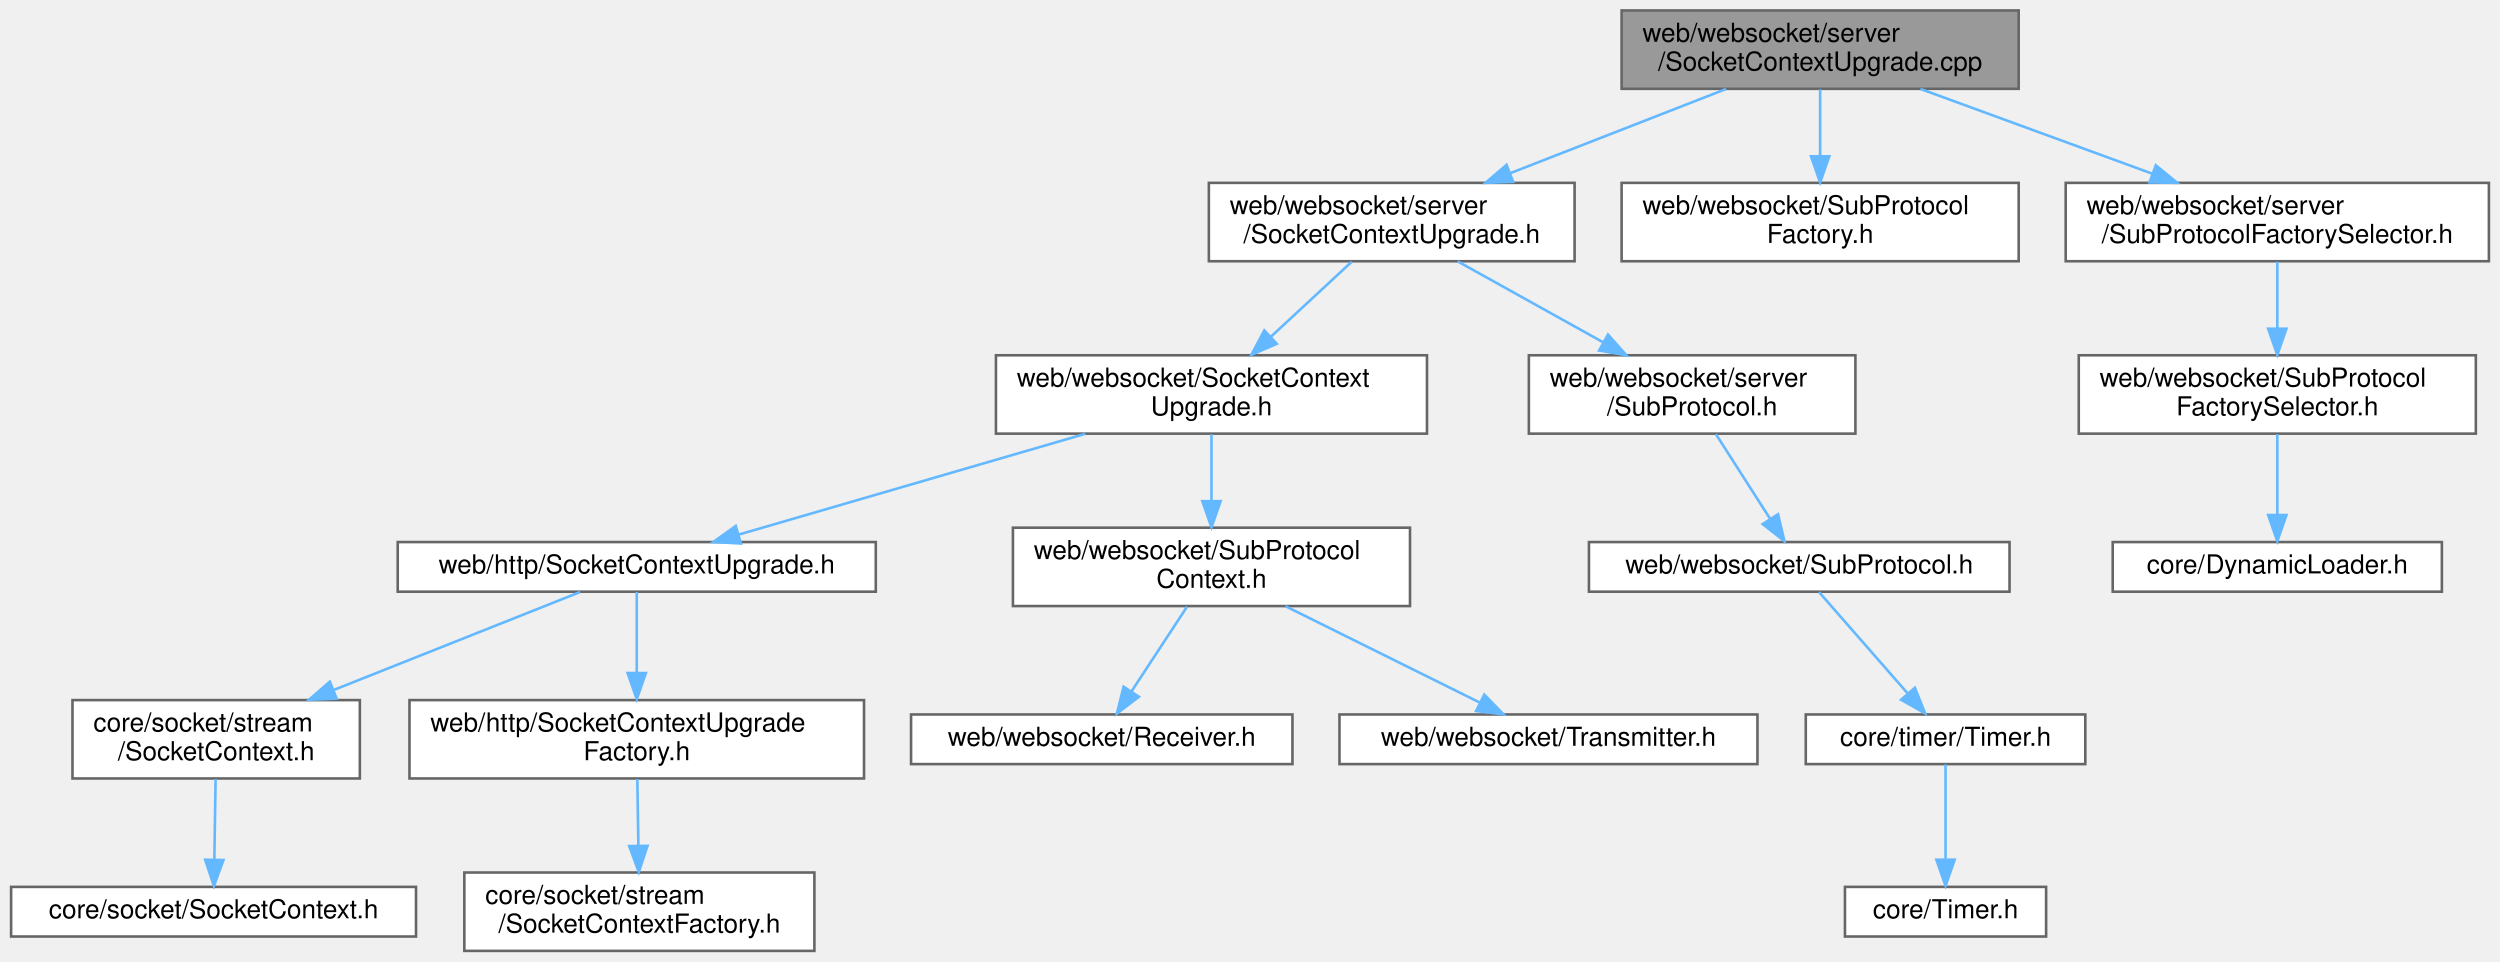
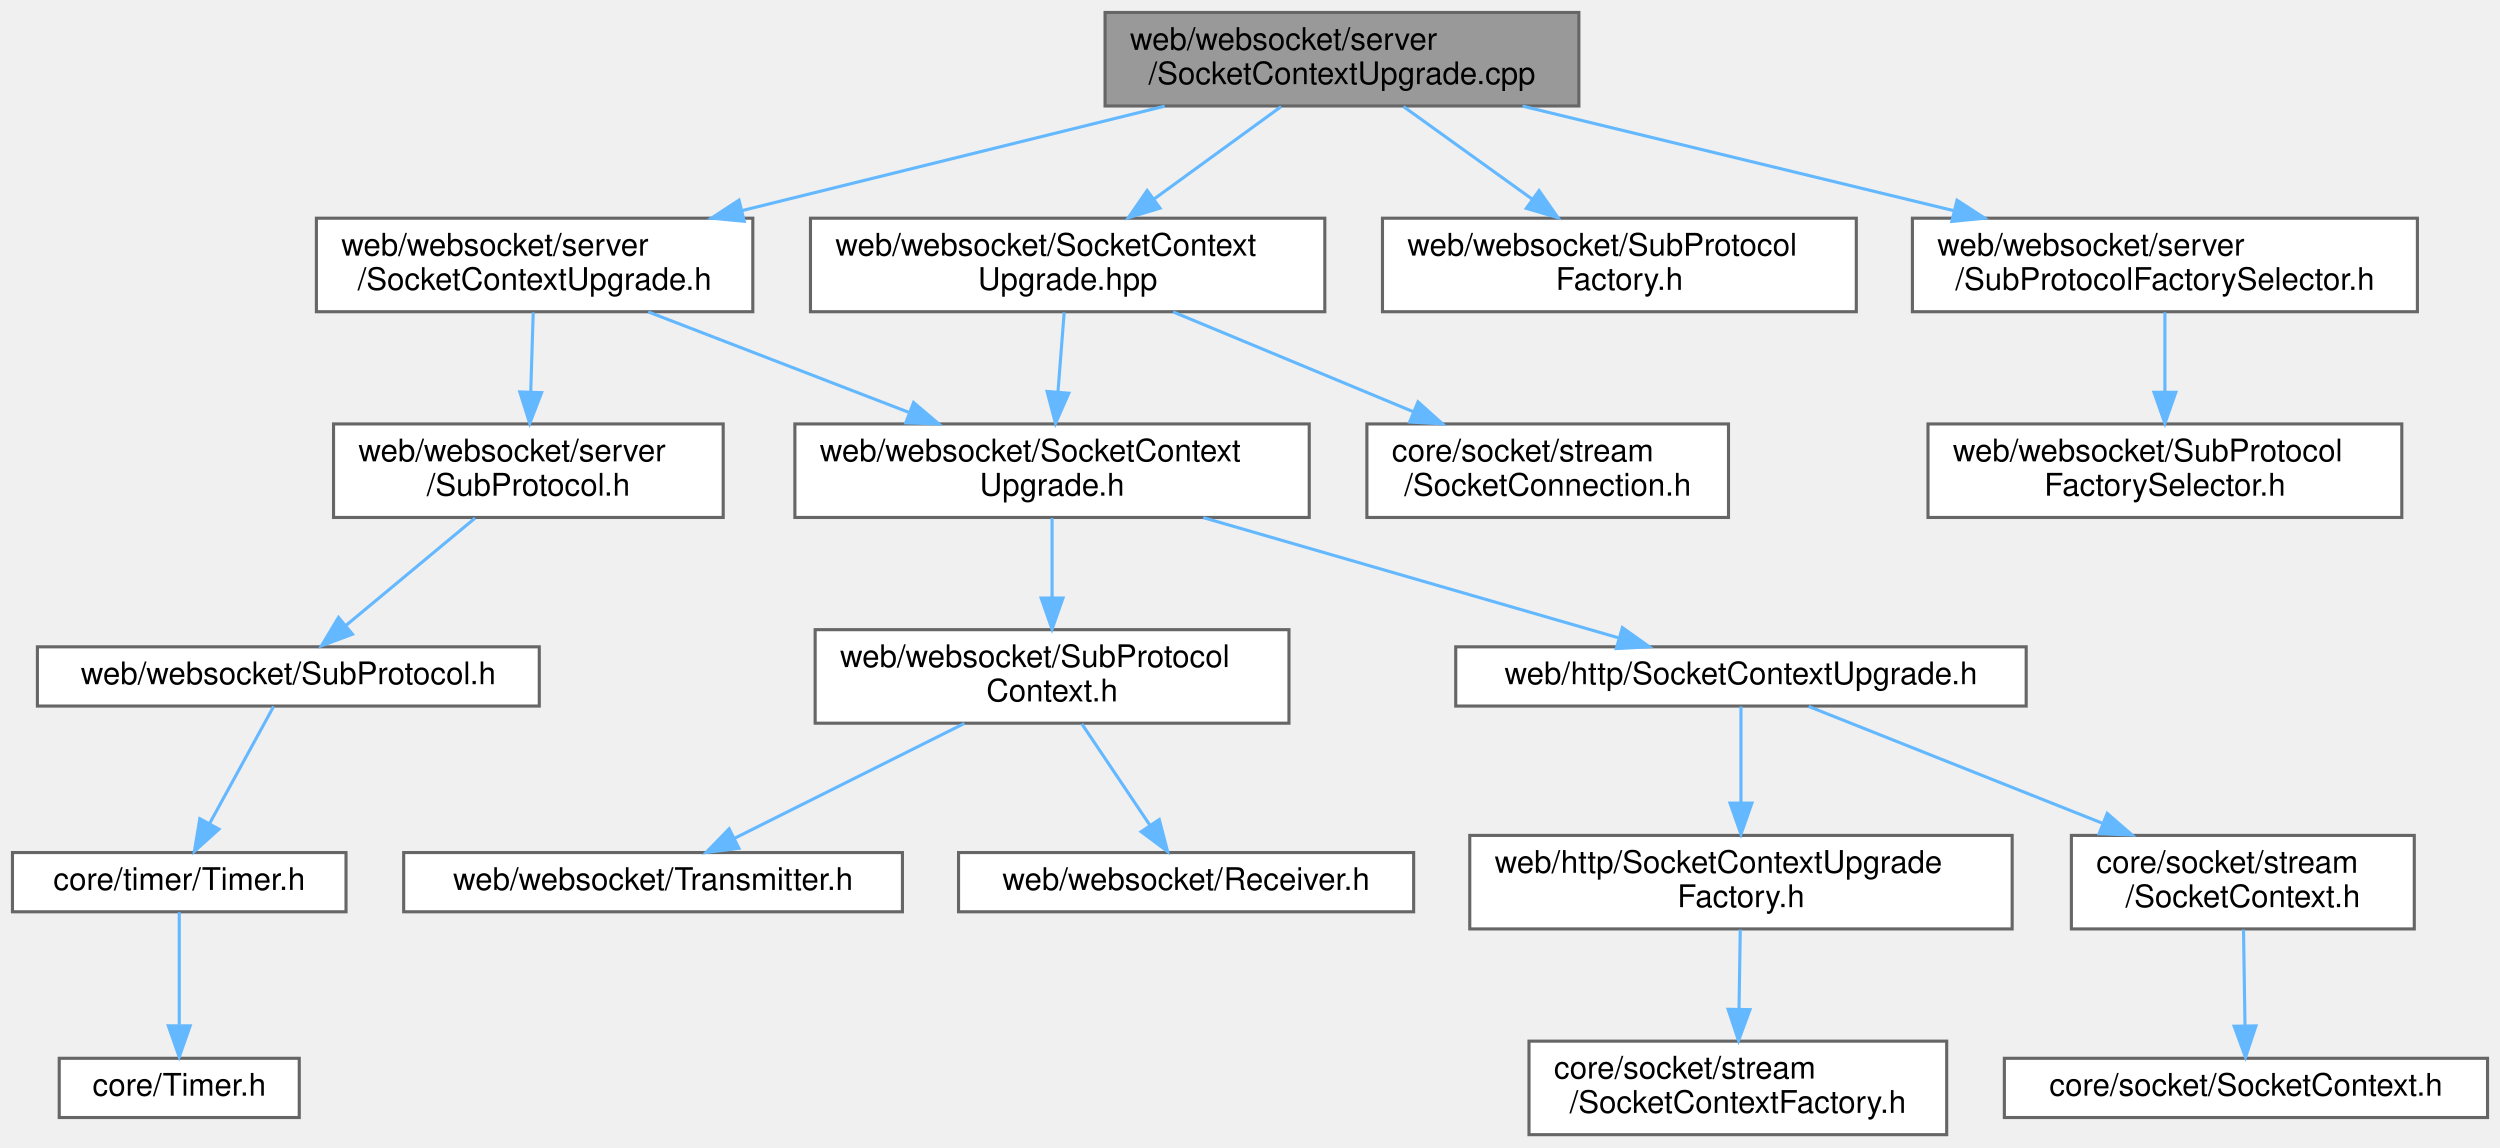
- <svg xmlns="http://www.w3.org/2000/svg" xmlns:xlink="http://www.w3.org/1999/xlink" width="957pt" height="368pt" viewBox="0.00 0.00 956.50 368.00">
+ <svg xmlns="http://www.w3.org/2000/svg" xmlns:xlink="http://www.w3.org/1999/xlink" width="802pt" height="368pt" viewBox="0.00 0.00 802.00 368.00">
  <g id="graph0" class="graph" transform="scale(1 1) rotate(0) translate(4 364)">
    <g id="Node000001" class="node">
      <g id="a_Node000001">
        <a xlink:title=" ">
-           <polygon fill="#999999" stroke="#666666" points="768.5,-360 616.5,-360 616.5,-330 768.5,-330 768.5,-360" />
-           <text text-anchor="start" x="624.5" y="-348" font-family="Helvetica,sans-Serif" font-size="10.00">web/websocket/server</text>
-           <text text-anchor="middle" x="692.5" y="-337" font-family="Helvetica,sans-Serif" font-size="10.00">/SocketContextUpgrade.cpp</text>
+           <polygon fill="#999999" stroke="#666666" points="502.5,-360 350.5,-360 350.5,-330 502.5,-330 502.5,-360" />
+           <text text-anchor="start" x="358.5" y="-348" font-family="Helvetica,sans-Serif" font-size="10.00">web/websocket/server</text>
+           <text text-anchor="middle" x="426.5" y="-337" font-family="Helvetica,sans-Serif" font-size="10.00">/SocketContextUpgrade.cpp</text>
        </a>
      </g>
    </g>
    <g id="Node000002" class="node">
      <g id="a_Node000002">
        <a xlink:href="websocket_2server_2SocketContextUpgrade_8h.html" target="_top" xlink:title=" ">
-           <polygon fill="white" stroke="#666666" points="598.5,-294 458.5,-294 458.5,-264 598.5,-264 598.5,-294" />
-           <text text-anchor="start" x="466.5" y="-282" font-family="Helvetica,sans-Serif" font-size="10.00">web/websocket/server</text>
-           <text text-anchor="middle" x="528.5" y="-271" font-family="Helvetica,sans-Serif" font-size="10.00">/SocketContextUpgrade.h</text>
+           <polygon fill="white" stroke="#666666" points="237.5,-294 97.5,-294 97.5,-264 237.5,-264 237.5,-294" />
+           <text text-anchor="start" x="105.5" y="-282" font-family="Helvetica,sans-Serif" font-size="10.00">web/websocket/server</text>
+           <text text-anchor="middle" x="167.5" y="-271" font-family="Helvetica,sans-Serif" font-size="10.00">/SocketContextUpgrade.h</text>
        </a>
      </g>
    </g>
    <g id="edge1_Node000001_Node000002" class="edge">
      <g id="a_edge1_Node000001_Node000002">
        <a xlink:title=" ">
-           <path fill="none" stroke="#63b8ff" d="M656.51,-329.95C632.26,-320.49 600.08,-307.93 574.05,-297.78" />
-           <polygon fill="#63b8ff" stroke="#63b8ff" points="574.99,-294.39 564.41,-294.01 572.45,-300.91 574.99,-294.39" />
+           <path fill="none" stroke="#63b8ff" d="M369.66,-329.95C329.68,-320.08 276.04,-306.82 234.06,-296.45" />
+           <polygon fill="#63b8ff" stroke="#63b8ff" points="234.75,-293.01 224.21,-294.01 233.07,-299.81 234.75,-293.01" />
        </a>
      </g>
    </g>
    <g id="Node000016" class="node">
      <g id="a_Node000016">
-         <a xlink:href="SubProtocolFactory_8h.html" target="_top" xlink:title=" ">
-           <polygon fill="white" stroke="#666666" points="768.5,-294 616.5,-294 616.5,-264 768.5,-264 768.5,-294" />
-           <text text-anchor="start" x="624.5" y="-282" font-family="Helvetica,sans-Serif" font-size="10.00">web/websocket/SubProtocol</text>
-           <text text-anchor="middle" x="692.5" y="-271" font-family="Helvetica,sans-Serif" font-size="10.00">Factory.h</text>
+         <a xlink:href="SocketContextUpgrade_8hpp.html" target="_top" xlink:title=" ">
+           <polygon fill="white" stroke="#666666" points="421,-294 256,-294 256,-264 421,-264 421,-294" />
+           <text text-anchor="start" x="264" y="-282" font-family="Helvetica,sans-Serif" font-size="10.00">web/websocket/SocketContext</text>
+           <text text-anchor="middle" x="338.5" y="-271" font-family="Helvetica,sans-Serif" font-size="10.00">Upgrade.hpp</text>
        </a>
      </g>
    </g>
    <g id="edge15_Node000001_Node000016" class="edge">
      <g id="a_edge15_Node000001_Node000016">
        <a xlink:title=" ">
-           <path fill="none" stroke="#63b8ff" d="M692.5,-329.8C692.5,-322.34 692.5,-312.99 692.5,-304.41" />
-           <polygon fill="#63b8ff" stroke="#63b8ff" points="696,-304.16 692.5,-294.16 689,-304.16 696,-304.16" />
-         </a>
-       </g>
-     </g>
-     <g id="Node000017" class="node">
-       <g id="a_Node000017">
+           <path fill="none" stroke="#63b8ff" d="M406.97,-329.8C395.01,-321.1 379.51,-309.82 366.28,-300.2" />
+           <polygon fill="#63b8ff" stroke="#63b8ff" points="368.12,-297.22 357.98,-294.16 364,-302.88 368.12,-297.22" />
+         </a>
+       </g>
+     </g>
+     <g id="Node000018" class="node">
+       <g id="a_Node000018">
+         <a xlink:href="SubProtocolFactory_8h.html" target="_top" xlink:title=" ">
+           <polygon fill="white" stroke="#666666" points="591.5,-294 439.5,-294 439.5,-264 591.5,-264 591.5,-294" />
+           <text text-anchor="start" x="447.5" y="-282" font-family="Helvetica,sans-Serif" font-size="10.00">web/websocket/SubProtocol</text>
+           <text text-anchor="middle" x="515.5" y="-271" font-family="Helvetica,sans-Serif" font-size="10.00">Factory.h</text>
+         </a>
+       </g>
+     </g>
+     <g id="edge18_Node000001_Node000018" class="edge">
+       <g id="a_edge18_Node000001_Node000018">
+         <a xlink:title=" ">
+           <path fill="none" stroke="#63b8ff" d="M446.25,-329.8C458.35,-321.1 474.03,-309.82 487.41,-300.2" />
+           <polygon fill="#63b8ff" stroke="#63b8ff" points="489.73,-302.84 495.8,-294.16 485.64,-297.16 489.73,-302.84" />
+         </a>
+       </g>
+     </g>
+     <g id="Node000019" class="node">
+       <g id="a_Node000019">
        <a xlink:href="server_2SubProtocolFactorySelector_8h.html" target="_top" xlink:title=" ">
-           <polygon fill="white" stroke="#666666" points="948.5,-294 786.5,-294 786.5,-264 948.5,-264 948.5,-294" />
-           <text text-anchor="start" x="794.5" y="-282" font-family="Helvetica,sans-Serif" font-size="10.00">web/websocket/server</text>
-           <text text-anchor="middle" x="867.5" y="-271" font-family="Helvetica,sans-Serif" font-size="10.00">/SubProtocolFactorySelector.h</text>
-         </a>
-       </g>
-     </g>
-     <g id="edge16_Node000001_Node000017" class="edge">
-       <g id="a_edge16_Node000001_Node000017">
-         <a xlink:title=" ">
-           <path fill="none" stroke="#63b8ff" d="M730.9,-329.95C757.01,-320.41 791.72,-307.71 819.63,-297.51" />
-           <polygon fill="#63b8ff" stroke="#63b8ff" points="821,-300.73 829.19,-294.01 818.59,-294.16 821,-300.73" />
+           <polygon fill="white" stroke="#666666" points="771.5,-294 609.5,-294 609.5,-264 771.5,-264 771.5,-294" />
+           <text text-anchor="start" x="617.5" y="-282" font-family="Helvetica,sans-Serif" font-size="10.00">web/websocket/server</text>
+           <text text-anchor="middle" x="690.5" y="-271" font-family="Helvetica,sans-Serif" font-size="10.00">/SubProtocolFactorySelector.h</text>
+         </a>
+       </g>
+     </g>
+     <g id="edge19_Node000001_Node000019" class="edge">
+       <g id="a_edge19_Node000001_Node000019">
+         <a xlink:title=" ">
+           <path fill="none" stroke="#63b8ff" d="M484.44,-329.95C525.27,-320.06 580.09,-306.77 622.92,-296.38" />
+           <polygon fill="#63b8ff" stroke="#63b8ff" points="623.81,-299.77 632.7,-294.01 622.16,-292.97 623.81,-299.77" />
        </a>
      </g>
    </g>
    <g id="Node000003" class="node">
      <g id="a_Node000003">
        <a xlink:href="websocket_2SocketContextUpgrade_8h.html" target="_top" xlink:title=" ">
-           <polygon fill="white" stroke="#666666" points="542,-228 377,-228 377,-198 542,-198 542,-228" />
-           <text text-anchor="start" x="385" y="-216" font-family="Helvetica,sans-Serif" font-size="10.00">web/websocket/SocketContext</text>
-           <text text-anchor="middle" x="459.5" y="-205" font-family="Helvetica,sans-Serif" font-size="10.00">Upgrade.h</text>
+           <polygon fill="white" stroke="#666666" points="416,-228 251,-228 251,-198 416,-198 416,-228" />
+           <text text-anchor="start" x="259" y="-216" font-family="Helvetica,sans-Serif" font-size="10.00">web/websocket/SocketContext</text>
+           <text text-anchor="middle" x="333.5" y="-205" font-family="Helvetica,sans-Serif" font-size="10.00">Upgrade.h</text>
        </a>
      </g>
    </g>
    <g id="edge2_Node000002_Node000003" class="edge">
      <g id="a_edge2_Node000002_Node000003">
        <a xlink:title=" ">
-           <path fill="none" stroke="#63b8ff" d="M513.19,-263.8C504.07,-255.34 492.34,-244.46 482.17,-235.03" />
-           <polygon fill="#63b8ff" stroke="#63b8ff" points="484.48,-232.4 474.77,-228.16 479.72,-237.53 484.48,-232.4" />
+           <path fill="none" stroke="#63b8ff" d="M203.93,-263.95C228.58,-254.45 261.33,-241.82 287.74,-231.64" />
+           <polygon fill="#63b8ff" stroke="#63b8ff" points="289.08,-234.88 297.16,-228.01 286.57,-228.34 289.08,-234.88" />
        </a>
      </g>
    </g>
    <g id="Node000012" class="node">
      <g id="a_Node000012">
        <a xlink:href="web_2websocket_2server_2SubProtocol_8h.html" target="_top" xlink:title=" ">
-           <polygon fill="white" stroke="#666666" points="706,-228 581,-228 581,-198 706,-198 706,-228" />
-           <text text-anchor="start" x="589" y="-216" font-family="Helvetica,sans-Serif" font-size="10.00">web/websocket/server</text>
-           <text text-anchor="middle" x="643.5" y="-205" font-family="Helvetica,sans-Serif" font-size="10.00">/SubProtocol.h</text>
+           <polygon fill="white" stroke="#666666" points="228,-228 103,-228 103,-198 228,-198 228,-228" />
+           <text text-anchor="start" x="111" y="-216" font-family="Helvetica,sans-Serif" font-size="10.00">web/websocket/server</text>
+           <text text-anchor="middle" x="165.5" y="-205" font-family="Helvetica,sans-Serif" font-size="10.00">/SubProtocol.h</text>
        </a>
      </g>
    </g>
    <g id="edge11_Node000002_Node000012" class="edge">
      <g id="a_edge11_Node000002_Node000012">
        <a xlink:title=" ">
-           <path fill="none" stroke="#63b8ff" d="M553.74,-263.95C570.07,-254.87 591.52,-242.93 609.37,-233" />
-           <polygon fill="#63b8ff" stroke="#63b8ff" points="611.29,-235.93 618.32,-228.01 607.88,-229.82 611.29,-235.93" />
+           <path fill="none" stroke="#63b8ff" d="M167.06,-263.8C166.82,-256.34 166.53,-246.99 166.26,-238.41" />
+           <polygon fill="#63b8ff" stroke="#63b8ff" points="169.75,-238.05 165.94,-228.16 162.76,-238.27 169.75,-238.05" />
        </a>
      </g>
    </g>
    <g id="Node000004" class="node">
      <g id="a_Node000004">
        <a xlink:href="http_2SocketContextUpgrade_8h.html" target="_top" xlink:title=" ">
-           <polygon fill="white" stroke="#666666" points="331,-156.5 148,-156.5 148,-137.5 331,-137.5 331,-156.5" />
-           <text text-anchor="middle" x="239.5" y="-144.5" font-family="Helvetica,sans-Serif" font-size="10.00">web/http/SocketContextUpgrade.h</text>
+           <polygon fill="white" stroke="#666666" points="646,-156.5 463,-156.5 463,-137.5 646,-137.5 646,-156.5" />
+           <text text-anchor="middle" x="554.5" y="-144.5" font-family="Helvetica,sans-Serif" font-size="10.00">web/http/SocketContextUpgrade.h</text>
        </a>
      </g>
    </g>
    <g id="edge3_Node000003_Node000004" class="edge">
      <g id="a_edge3_Node000003_Node000004">
        <a xlink:title=" ">
-           <path fill="none" stroke="#63b8ff" d="M411.22,-197.95C371.45,-186.38 315.76,-170.18 278.71,-159.41" />
-           <polygon fill="#63b8ff" stroke="#63b8ff" points="279.36,-155.95 268.78,-156.52 277.4,-162.67 279.36,-155.95" />
+           <path fill="none" stroke="#63b8ff" d="M382,-197.95C421.95,-186.38 477.89,-170.18 515.12,-159.41" />
+           <polygon fill="#63b8ff" stroke="#63b8ff" points="516.46,-162.66 525.09,-156.52 514.51,-155.94 516.46,-162.66" />
        </a>
      </g>
    </g>
    <g id="Node000009" class="node">
      <g id="a_Node000009">
        <a xlink:href="SubProtocolContext_8h.html" target="_top" xlink:title=" ">
-           <polygon fill="white" stroke="#666666" points="535.5,-162 383.5,-162 383.5,-132 535.5,-132 535.5,-162" />
-           <text text-anchor="start" x="391.5" y="-150" font-family="Helvetica,sans-Serif" font-size="10.00">web/websocket/SubProtocol</text>
-           <text text-anchor="middle" x="459.5" y="-139" font-family="Helvetica,sans-Serif" font-size="10.00">Context.h</text>
+           <polygon fill="white" stroke="#666666" points="409.5,-162 257.5,-162 257.5,-132 409.5,-132 409.5,-162" />
+           <text text-anchor="start" x="265.5" y="-150" font-family="Helvetica,sans-Serif" font-size="10.00">web/websocket/SubProtocol</text>
+           <text text-anchor="middle" x="333.5" y="-139" font-family="Helvetica,sans-Serif" font-size="10.00">Context.h</text>
        </a>
      </g>
    </g>
    <g id="edge8_Node000003_Node000009" class="edge">
      <g id="a_edge8_Node000003_Node000009">
        <a xlink:title=" ">
-           <path fill="none" stroke="#63b8ff" d="M459.5,-197.8C459.5,-190.34 459.5,-180.99 459.5,-172.41" />
-           <polygon fill="#63b8ff" stroke="#63b8ff" points="463,-172.16 459.5,-162.16 456,-172.16 463,-172.16" />
+           <path fill="none" stroke="#63b8ff" d="M333.5,-197.8C333.5,-190.34 333.5,-180.99 333.5,-172.41" />
+           <polygon fill="#63b8ff" stroke="#63b8ff" points="337,-172.16 333.5,-162.16 330,-172.16 337,-172.16" />
        </a>
      </g>
    </g>
    <g id="Node000005" class="node">
      <g id="a_Node000005">
        <a xlink:href="core_2socket_2stream_2SocketContext_8h.html" target="_top" xlink:title=" ">
-           <polygon fill="white" stroke="#666666" points="133.5,-96 23.5,-96 23.5,-66 133.5,-66 133.5,-96" />
-           <text text-anchor="start" x="31.5" y="-84" font-family="Helvetica,sans-Serif" font-size="10.00">core/socket/stream</text>
-           <text text-anchor="middle" x="78.5" y="-73" font-family="Helvetica,sans-Serif" font-size="10.00">/SocketContext.h</text>
+           <polygon fill="white" stroke="#666666" points="770.5,-96 660.5,-96 660.5,-66 770.5,-66 770.5,-96" />
+           <text text-anchor="start" x="668.5" y="-84" font-family="Helvetica,sans-Serif" font-size="10.00">core/socket/stream</text>
+           <text text-anchor="middle" x="715.5" y="-73" font-family="Helvetica,sans-Serif" font-size="10.00">/SocketContext.h</text>
        </a>
      </g>
    </g>
    <g id="edge4_Node000004_Node000005" class="edge">
      <g id="a_edge4_Node000004_Node000005">
        <a xlink:title=" ">
-           <path fill="none" stroke="#63b8ff" d="M217.79,-137.37C193.78,-127.82 154.43,-112.18 123.67,-99.95" />
-           <polygon fill="#63b8ff" stroke="#63b8ff" points="124.6,-96.56 114.01,-96.12 122.01,-103.06 124.6,-96.56" />
+           <path fill="none" stroke="#63b8ff" d="M576.21,-137.37C600.22,-127.82 639.57,-112.18 670.33,-99.95" />
+           <polygon fill="#63b8ff" stroke="#63b8ff" points="671.99,-103.06 679.99,-96.12 669.4,-96.56 671.99,-103.06" />
        </a>
      </g>
    </g>
    <g id="Node000007" class="node">
      <g id="a_Node000007">
        <a xlink:href="http_2SocketContextUpgradeFactory_8h.html" target="_top" xlink:title=" ">
-           <polygon fill="white" stroke="#666666" points="326.5,-96 152.5,-96 152.5,-66 326.5,-66 326.5,-96" />
-           <text text-anchor="start" x="160.5" y="-84" font-family="Helvetica,sans-Serif" font-size="10.00">web/http/SocketContextUpgrade</text>
-           <text text-anchor="middle" x="239.5" y="-73" font-family="Helvetica,sans-Serif" font-size="10.00">Factory.h</text>
+           <polygon fill="white" stroke="#666666" points="641.5,-96 467.5,-96 467.5,-66 641.5,-66 641.5,-96" />
+           <text text-anchor="start" x="475.5" y="-84" font-family="Helvetica,sans-Serif" font-size="10.00">web/http/SocketContextUpgrade</text>
+           <text text-anchor="middle" x="554.5" y="-73" font-family="Helvetica,sans-Serif" font-size="10.00">Factory.h</text>
        </a>
      </g>
    </g>
    <g id="edge6_Node000004_Node000007" class="edge">
      <g id="a_edge6_Node000004_Node000007">
        <a xlink:title=" ">
-           <path fill="none" stroke="#63b8ff" d="M239.5,-137.37C239.5,-129.49 239.5,-117.45 239.5,-106.6" />
-           <polygon fill="#63b8ff" stroke="#63b8ff" points="243,-106.36 239.5,-96.36 236,-106.36 243,-106.36" />
+           <path fill="none" stroke="#63b8ff" d="M554.5,-137.37C554.5,-129.49 554.5,-117.45 554.5,-106.6" />
+           <polygon fill="#63b8ff" stroke="#63b8ff" points="558,-106.36 554.5,-96.36 551,-106.36 558,-106.36" />
        </a>
      </g>
    </g>
    <g id="Node000006" class="node">
      <g id="a_Node000006">
        <a xlink:href="core_2socket_2SocketContext_8h.html" target="_top" xlink:title=" ">
-           <polygon fill="white" stroke="#666666" points="155,-24.5 0,-24.5 0,-5.5 155,-5.5 155,-24.5" />
-           <text text-anchor="middle" x="77.5" y="-12.5" font-family="Helvetica,sans-Serif" font-size="10.00">core/socket/SocketContext.h</text>
+           <polygon fill="white" stroke="#666666" points="794,-24.5 639,-24.5 639,-5.5 794,-5.5 794,-24.5" />
+           <text text-anchor="middle" x="716.5" y="-12.5" font-family="Helvetica,sans-Serif" font-size="10.00">core/socket/SocketContext.h</text>
        </a>
      </g>
    </g>
    <g id="edge5_Node000005_Node000006" class="edge">
      <g id="a_edge5_Node000005_Node000006">
        <a xlink:title=" ">
-           <path fill="none" stroke="#63b8ff" d="M78.28,-65.8C78.14,-56.7 77.95,-44.79 77.8,-34.9" />
-           <polygon fill="#63b8ff" stroke="#63b8ff" points="81.29,-34.79 77.64,-24.84 74.29,-34.9 81.29,-34.79" />
+           <path fill="none" stroke="#63b8ff" d="M715.72,-65.8C715.86,-56.7 716.05,-44.79 716.2,-34.9" />
+           <polygon fill="#63b8ff" stroke="#63b8ff" points="719.71,-34.9 716.36,-24.84 712.71,-34.79 719.71,-34.9" />
        </a>
      </g>
    </g>
    <g id="Node000008" class="node">
      <g id="a_Node000008">
        <a xlink:href="core_2socket_2stream_2SocketContextFactory_8h.html" target="_top" xlink:title=" ">
-           <polygon fill="white" stroke="#666666" points="307.5,-30 173.5,-30 173.5,0 307.5,0 307.5,-30" />
-           <text text-anchor="start" x="181.5" y="-18" font-family="Helvetica,sans-Serif" font-size="10.00">core/socket/stream</text>
-           <text text-anchor="middle" x="240.5" y="-7" font-family="Helvetica,sans-Serif" font-size="10.00">/SocketContextFactory.h</text>
+           <polygon fill="white" stroke="#666666" points="620.5,-30 486.5,-30 486.5,0 620.5,0 620.5,-30" />
+           <text text-anchor="start" x="494.5" y="-18" font-family="Helvetica,sans-Serif" font-size="10.00">core/socket/stream</text>
+           <text text-anchor="middle" x="553.5" y="-7" font-family="Helvetica,sans-Serif" font-size="10.00">/SocketContextFactory.h</text>
        </a>
      </g>
    </g>
    <g id="edge7_Node000007_Node000008" class="edge">
      <g id="a_edge7_Node000007_Node000008">
        <a xlink:title=" ">
-           <path fill="none" stroke="#63b8ff" d="M239.72,-65.8C239.84,-58.34 239.98,-48.99 240.12,-40.41" />
-           <polygon fill="#63b8ff" stroke="#63b8ff" points="243.62,-40.22 240.28,-30.16 236.62,-40.11 243.62,-40.22" />
+           <path fill="none" stroke="#63b8ff" d="M554.28,-65.8C554.16,-58.34 554.02,-48.99 553.88,-40.41" />
+           <polygon fill="#63b8ff" stroke="#63b8ff" points="557.38,-40.11 553.72,-30.16 550.38,-40.22 557.38,-40.11" />
        </a>
      </g>
    </g>
    <g id="Node000010" class="node">
      <g id="a_Node000010">
        <a xlink:href="Receiver_8h.html" target="_top" xlink:title=" ">
-           <polygon fill="white" stroke="#666666" points="490.5,-90.5 344.5,-90.5 344.5,-71.5 490.5,-71.5 490.5,-90.5" />
-           <text text-anchor="middle" x="417.5" y="-78.5" font-family="Helvetica,sans-Serif" font-size="10.00">web/websocket/Receiver.h</text>
+           <polygon fill="white" stroke="#666666" points="449.5,-90.5 303.5,-90.5 303.5,-71.5 449.5,-71.5 449.5,-90.5" />
+           <text text-anchor="middle" x="376.5" y="-78.5" font-family="Helvetica,sans-Serif" font-size="10.00">web/websocket/Receiver.h</text>
        </a>
      </g>
    </g>
    <g id="edge9_Node000009_Node000010" class="edge">
      <g id="a_edge9_Node000009_Node000010">
        <a xlink:title=" ">
-           <path fill="none" stroke="#63b8ff" d="M450.18,-131.8C443.89,-122.21 435.55,-109.5 428.87,-99.32" />
-           <polygon fill="#63b8ff" stroke="#63b8ff" points="431.72,-97.28 423.3,-90.84 425.86,-101.13 431.72,-97.28" />
+           <path fill="none" stroke="#63b8ff" d="M343.04,-131.8C349.48,-122.21 358.02,-109.5 364.86,-99.32" />
+           <polygon fill="#63b8ff" stroke="#63b8ff" points="367.89,-101.1 370.56,-90.84 362.08,-97.19 367.89,-101.1" />
        </a>
      </g>
    </g>
    <g id="Node000011" class="node">
      <g id="a_Node000011">
        <a xlink:href="Transmitter_8h.html" target="_top" xlink:title=" ">
-           <polygon fill="white" stroke="#666666" points="668.5,-90.5 508.5,-90.5 508.5,-71.5 668.5,-71.5 668.5,-90.5" />
-           <text text-anchor="middle" x="588.5" y="-78.5" font-family="Helvetica,sans-Serif" font-size="10.00">web/websocket/Transmitter.h</text>
+           <polygon fill="white" stroke="#666666" points="285.5,-90.5 125.5,-90.5 125.5,-71.5 285.5,-71.5 285.5,-90.5" />
+           <text text-anchor="middle" x="205.5" y="-78.5" font-family="Helvetica,sans-Serif" font-size="10.00">web/websocket/Transmitter.h</text>
        </a>
      </g>
    </g>
    <g id="edge10_Node000009_Node000011" class="edge">
      <g id="a_edge10_Node000009_Node000011">
        <a xlink:title=" ">
-           <path fill="none" stroke="#63b8ff" d="M487.81,-131.95C509.93,-120.98 540.46,-105.83 562.08,-95.11" />
-           <polygon fill="#63b8ff" stroke="#63b8ff" points="563.93,-98.1 571.33,-90.52 560.82,-91.83 563.93,-98.1" />
+           <path fill="none" stroke="#63b8ff" d="M305.41,-131.95C283.46,-120.98 253.17,-105.83 231.71,-95.11" />
+           <polygon fill="#63b8ff" stroke="#63b8ff" points="233.04,-91.86 222.53,-90.52 229.91,-98.12 233.04,-91.86" />
        </a>
      </g>
    </g>
    <g id="Node000013" class="node">
      <g id="a_Node000013">
        <a xlink:href="web_2websocket_2SubProtocol_8h.html" target="_top" xlink:title=" ">
-           <polygon fill="white" stroke="#666666" points="765,-156.5 604,-156.5 604,-137.5 765,-137.5 765,-156.5" />
-           <text text-anchor="middle" x="684.5" y="-144.5" font-family="Helvetica,sans-Serif" font-size="10.00">web/websocket/SubProtocol.h</text>
+           <polygon fill="white" stroke="#666666" points="169,-156.5 8,-156.5 8,-137.5 169,-137.5 169,-156.5" />
+           <text text-anchor="middle" x="88.5" y="-144.5" font-family="Helvetica,sans-Serif" font-size="10.00">web/websocket/SubProtocol.h</text>
        </a>
      </g>
    </g>
    <g id="edge12_Node000012_Node000013" class="edge">
      <g id="a_edge12_Node000012_Node000013">
        <a xlink:title=" ">
-           <path fill="none" stroke="#63b8ff" d="M652.6,-197.8C658.74,-188.21 666.88,-175.5 673.4,-165.32" />
-           <polygon fill="#63b8ff" stroke="#63b8ff" points="676.39,-167.15 678.83,-156.84 670.49,-163.38 676.39,-167.15" />
+           <path fill="none" stroke="#63b8ff" d="M148.41,-197.8C136.17,-187.62 119.7,-173.93 107.12,-163.48" />
+           <polygon fill="#63b8ff" stroke="#63b8ff" points="109.07,-160.54 99.14,-156.84 104.59,-165.93 109.07,-160.54" />
        </a>
      </g>
    </g>
    <g id="Node000014" class="node">
      <g id="a_Node000014">
        <a xlink:href="timer_2Timer_8h.html" target="_top" xlink:title=" ">
-           <polygon fill="white" stroke="#666666" points="794,-90.5 687,-90.5 687,-71.5 794,-71.5 794,-90.5" />
-           <text text-anchor="middle" x="740.5" y="-78.5" font-family="Helvetica,sans-Serif" font-size="10.00">core/timer/Timer.h</text>
+           <polygon fill="white" stroke="#666666" points="107,-90.5 0,-90.5 0,-71.5 107,-71.5 107,-90.5" />
+           <text text-anchor="middle" x="53.5" y="-78.5" font-family="Helvetica,sans-Serif" font-size="10.00">core/timer/Timer.h</text>
        </a>
      </g>
    </g>
    <g id="edge13_Node000013_Node000014" class="edge">
      <g id="a_edge13_Node000013_Node000014">
        <a xlink:title=" ">
-           <path fill="none" stroke="#63b8ff" d="M692.05,-137.37C700.69,-127.5 715.03,-111.11 725.87,-98.72" />
-           <polygon fill="#63b8ff" stroke="#63b8ff" points="728.76,-100.74 732.71,-90.91 723.49,-96.13 728.76,-100.74" />
+           <path fill="none" stroke="#63b8ff" d="M83.78,-137.37C78.54,-127.78 69.93,-112.05 63.23,-99.8" />
+           <polygon fill="#63b8ff" stroke="#63b8ff" points="66.24,-98 58.37,-90.91 60.1,-101.36 66.24,-98" />
        </a>
      </g>
    </g>
    <g id="Node000015" class="node">
      <g id="a_Node000015">
        <a xlink:href="Timer_8h.html" target="_top" xlink:title=" ">
-           <polygon fill="white" stroke="#666666" points="779,-24.5 702,-24.5 702,-5.5 779,-5.5 779,-24.5" />
-           <text text-anchor="middle" x="740.5" y="-12.5" font-family="Helvetica,sans-Serif" font-size="10.00">core/Timer.h</text>
+           <polygon fill="white" stroke="#666666" points="92,-24.5 15,-24.5 15,-5.5 92,-5.5 92,-24.5" />
+           <text text-anchor="middle" x="53.5" y="-12.5" font-family="Helvetica,sans-Serif" font-size="10.00">core/Timer.h</text>
        </a>
      </g>
    </g>
    <g id="edge14_Node000014_Node000015" class="edge">
      <g id="a_edge14_Node000014_Node000015">
        <a xlink:title=" ">
-           <path fill="none" stroke="#63b8ff" d="M740.5,-71.37C740.5,-62.16 740.5,-47.29 740.5,-35.27" />
-           <polygon fill="#63b8ff" stroke="#63b8ff" points="744,-34.91 740.5,-24.91 737,-34.91 744,-34.91" />
-         </a>
-       </g>
-     </g>
-     <g id="Node000018" class="node">
-       <g id="a_Node000018">
+           <path fill="none" stroke="#63b8ff" d="M53.5,-71.37C53.5,-62.16 53.5,-47.29 53.5,-35.27" />
+           <polygon fill="#63b8ff" stroke="#63b8ff" points="57,-34.91 53.5,-24.91 50,-34.91 57,-34.91" />
+         </a>
+       </g>
+     </g>
+     <g id="edge17_Node000016_Node000003" class="edge">
+       <g id="a_edge17_Node000016_Node000003">
+         <a xlink:title=" ">
+           <path fill="none" stroke="#63b8ff" d="M337.39,-263.8C336.81,-256.34 336.08,-246.99 335.41,-238.41" />
+           <polygon fill="#63b8ff" stroke="#63b8ff" points="338.87,-237.86 334.61,-228.16 331.9,-238.41 338.87,-237.86" />
+         </a>
+       </g>
+     </g>
+     <g id="Node000017" class="node">
+       <g id="a_Node000017">
+         <a xlink:href="SocketConnection_8h.html" target="_top" xlink:title=" ">
+           <polygon fill="white" stroke="#666666" points="550.5,-228 434.5,-228 434.5,-198 550.5,-198 550.5,-228" />
+           <text text-anchor="start" x="442.5" y="-216" font-family="Helvetica,sans-Serif" font-size="10.00">core/socket/stream</text>
+           <text text-anchor="middle" x="492.5" y="-205" font-family="Helvetica,sans-Serif" font-size="10.00">/SocketConnection.h</text>
+         </a>
+       </g>
+     </g>
+     <g id="edge16_Node000016_Node000017" class="edge">
+       <g id="a_edge16_Node000016_Node000017">
+         <a xlink:title=" ">
+           <path fill="none" stroke="#63b8ff" d="M372.3,-263.95C394.96,-254.53 425.02,-242.04 449.4,-231.91" />
+           <polygon fill="#63b8ff" stroke="#63b8ff" points="450.89,-235.08 458.78,-228.01 448.21,-228.62 450.89,-235.08" />
+         </a>
+       </g>
+     </g>
+     <g id="Node000020" class="node">
+       <g id="a_Node000020">
        <a xlink:href="SubProtocolFactorySelector_8h.html" target="_top" xlink:title=" ">
-           <polygon fill="white" stroke="#666666" points="943.5,-228 791.5,-228 791.5,-198 943.5,-198 943.5,-228" />
-           <text text-anchor="start" x="799.5" y="-216" font-family="Helvetica,sans-Serif" font-size="10.00">web/websocket/SubProtocol</text>
-           <text text-anchor="middle" x="867.5" y="-205" font-family="Helvetica,sans-Serif" font-size="10.00">FactorySelector.h</text>
-         </a>
-       </g>
-     </g>
-     <g id="edge17_Node000017_Node000018" class="edge">
-       <g id="a_edge17_Node000017_Node000018">
-         <a xlink:title=" ">
-           <path fill="none" stroke="#63b8ff" d="M867.5,-263.8C867.5,-256.34 867.5,-246.99 867.5,-238.41" />
-           <polygon fill="#63b8ff" stroke="#63b8ff" points="871,-238.16 867.5,-228.16 864,-238.16 871,-238.16" />
-         </a>
-       </g>
-     </g>
-     <g id="Node000019" class="node">
-       <g id="a_Node000019">
-         <a xlink:href="DynamicLoader_8h.html" target="_top" xlink:title=" ">
-           <polygon fill="white" stroke="#666666" points="930.5,-156.5 804.5,-156.5 804.5,-137.5 930.5,-137.5 930.5,-156.5" />
-           <text text-anchor="middle" x="867.5" y="-144.5" font-family="Helvetica,sans-Serif" font-size="10.00">core/DynamicLoader.h</text>
-         </a>
-       </g>
-     </g>
-     <g id="edge18_Node000018_Node000019" class="edge">
-       <g id="a_edge18_Node000018_Node000019">
-         <a xlink:title=" ">
-           <path fill="none" stroke="#63b8ff" d="M867.5,-197.8C867.5,-188.7 867.5,-176.79 867.5,-166.9" />
-           <polygon fill="#63b8ff" stroke="#63b8ff" points="871,-166.84 867.5,-156.84 864,-166.84 871,-166.84" />
+           <polygon fill="white" stroke="#666666" points="766.5,-228 614.5,-228 614.5,-198 766.5,-198 766.5,-228" />
+           <text text-anchor="start" x="622.5" y="-216" font-family="Helvetica,sans-Serif" font-size="10.00">web/websocket/SubProtocol</text>
+           <text text-anchor="middle" x="690.5" y="-205" font-family="Helvetica,sans-Serif" font-size="10.00">FactorySelector.h</text>
+         </a>
+       </g>
+     </g>
+     <g id="edge20_Node000019_Node000020" class="edge">
+       <g id="a_edge20_Node000019_Node000020">
+         <a xlink:title=" ">
+           <path fill="none" stroke="#63b8ff" d="M690.5,-263.8C690.5,-256.34 690.5,-246.99 690.5,-238.41" />
+           <polygon fill="#63b8ff" stroke="#63b8ff" points="694,-238.16 690.5,-228.16 687,-238.16 694,-238.16" />
        </a>
      </g>
    </g>
  </g>
</svg>
